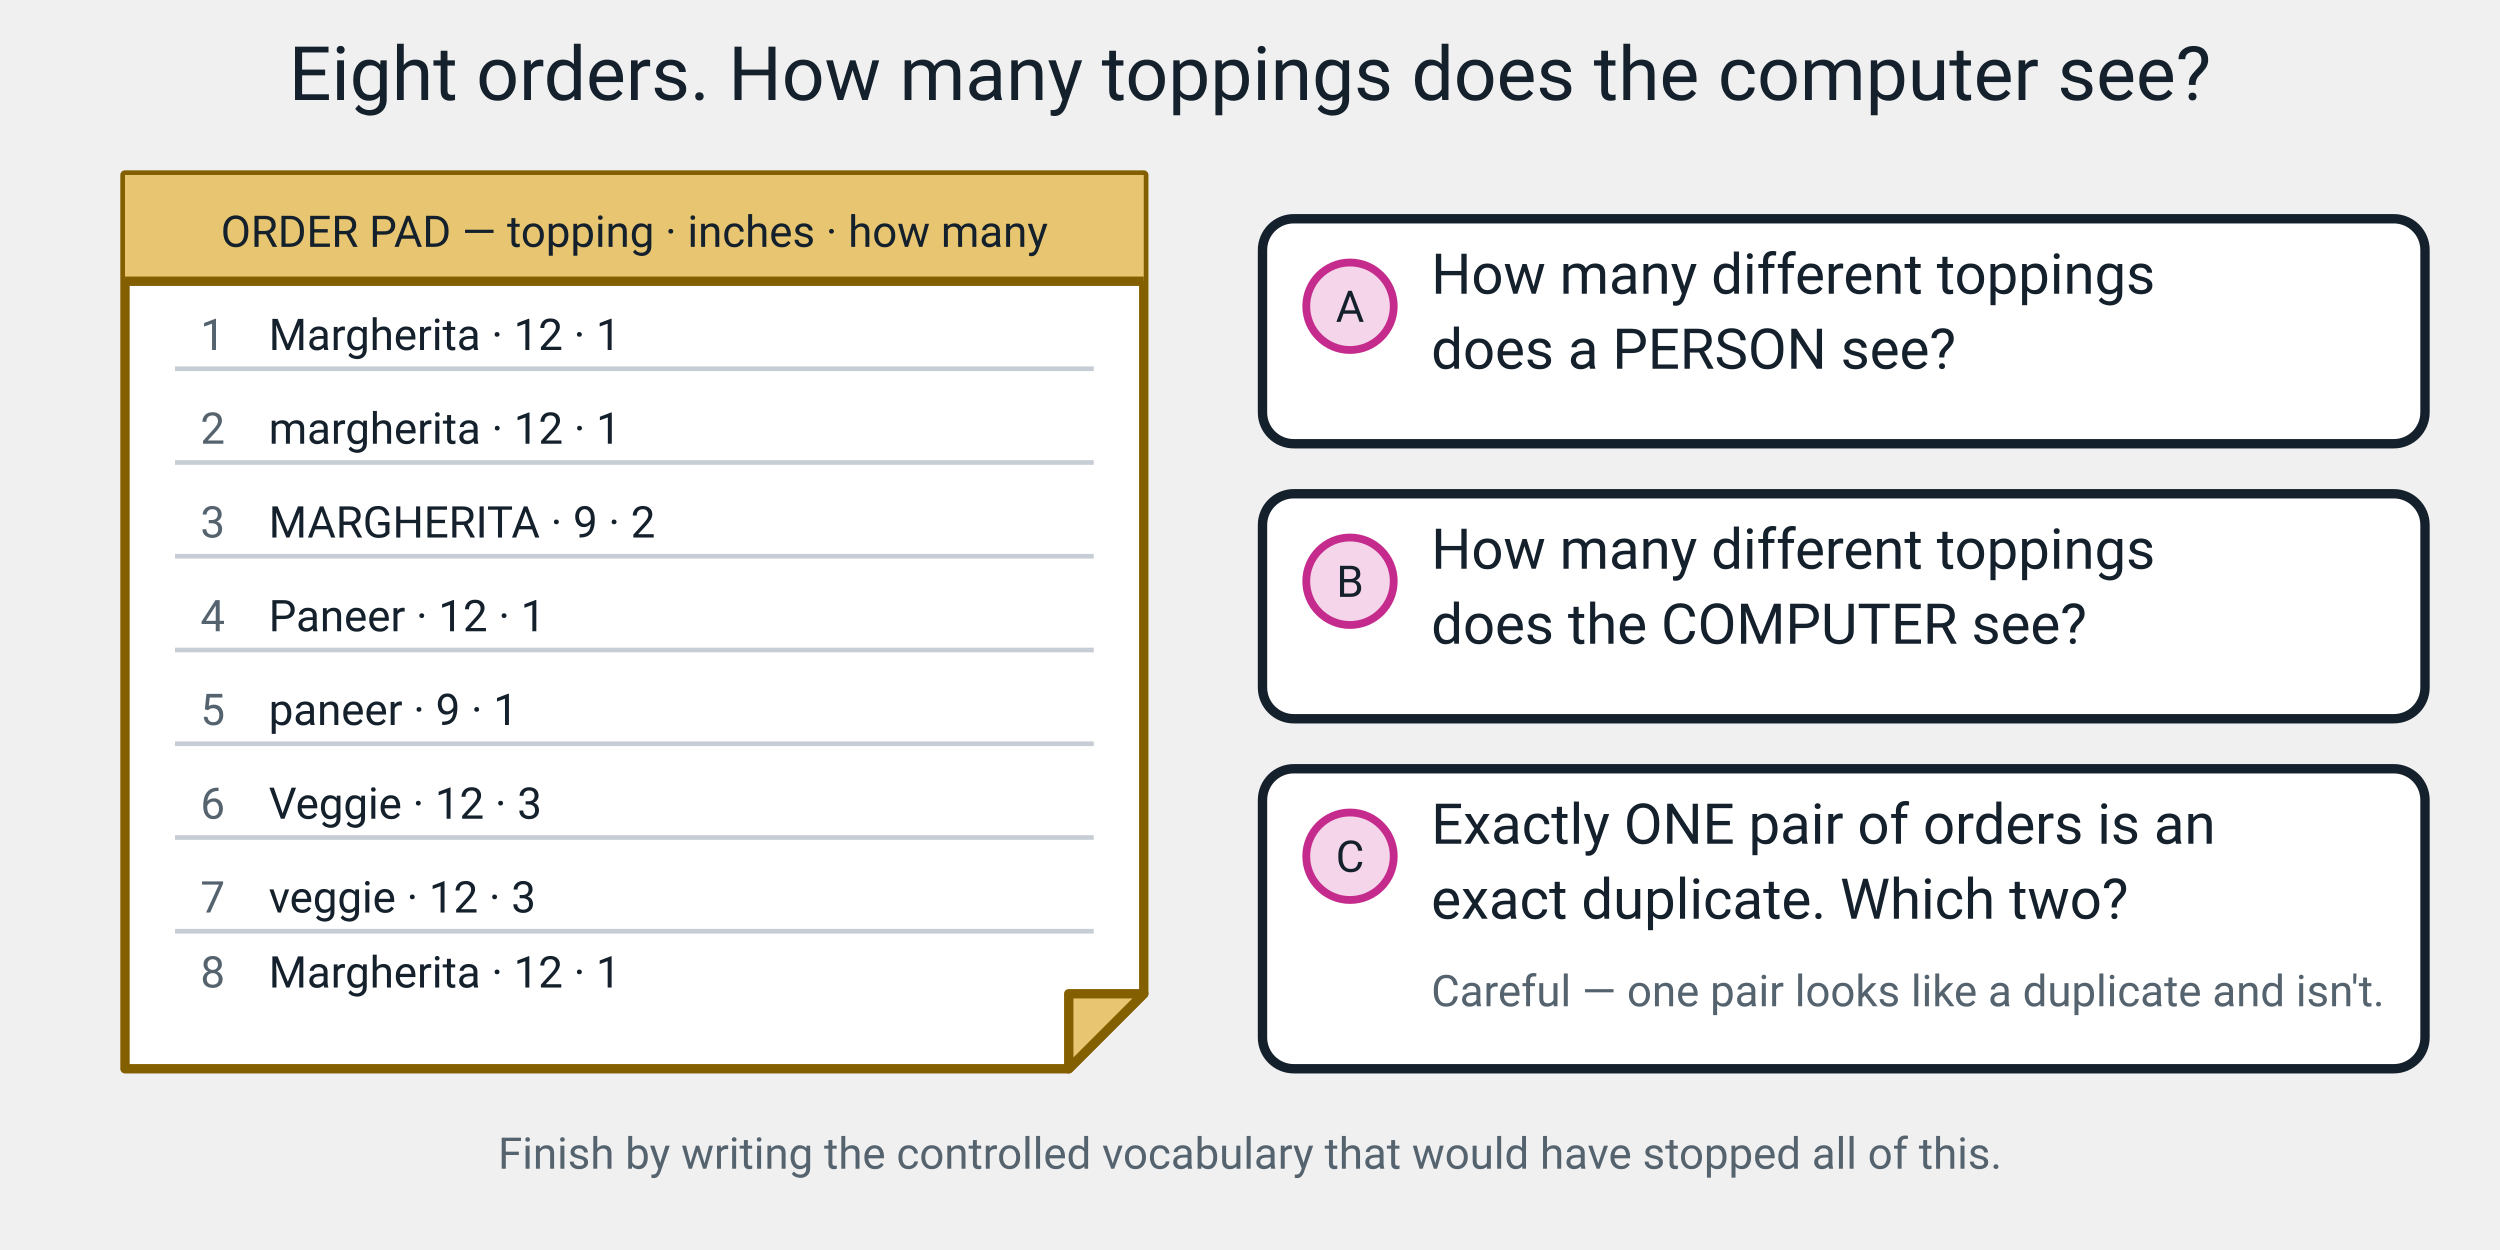
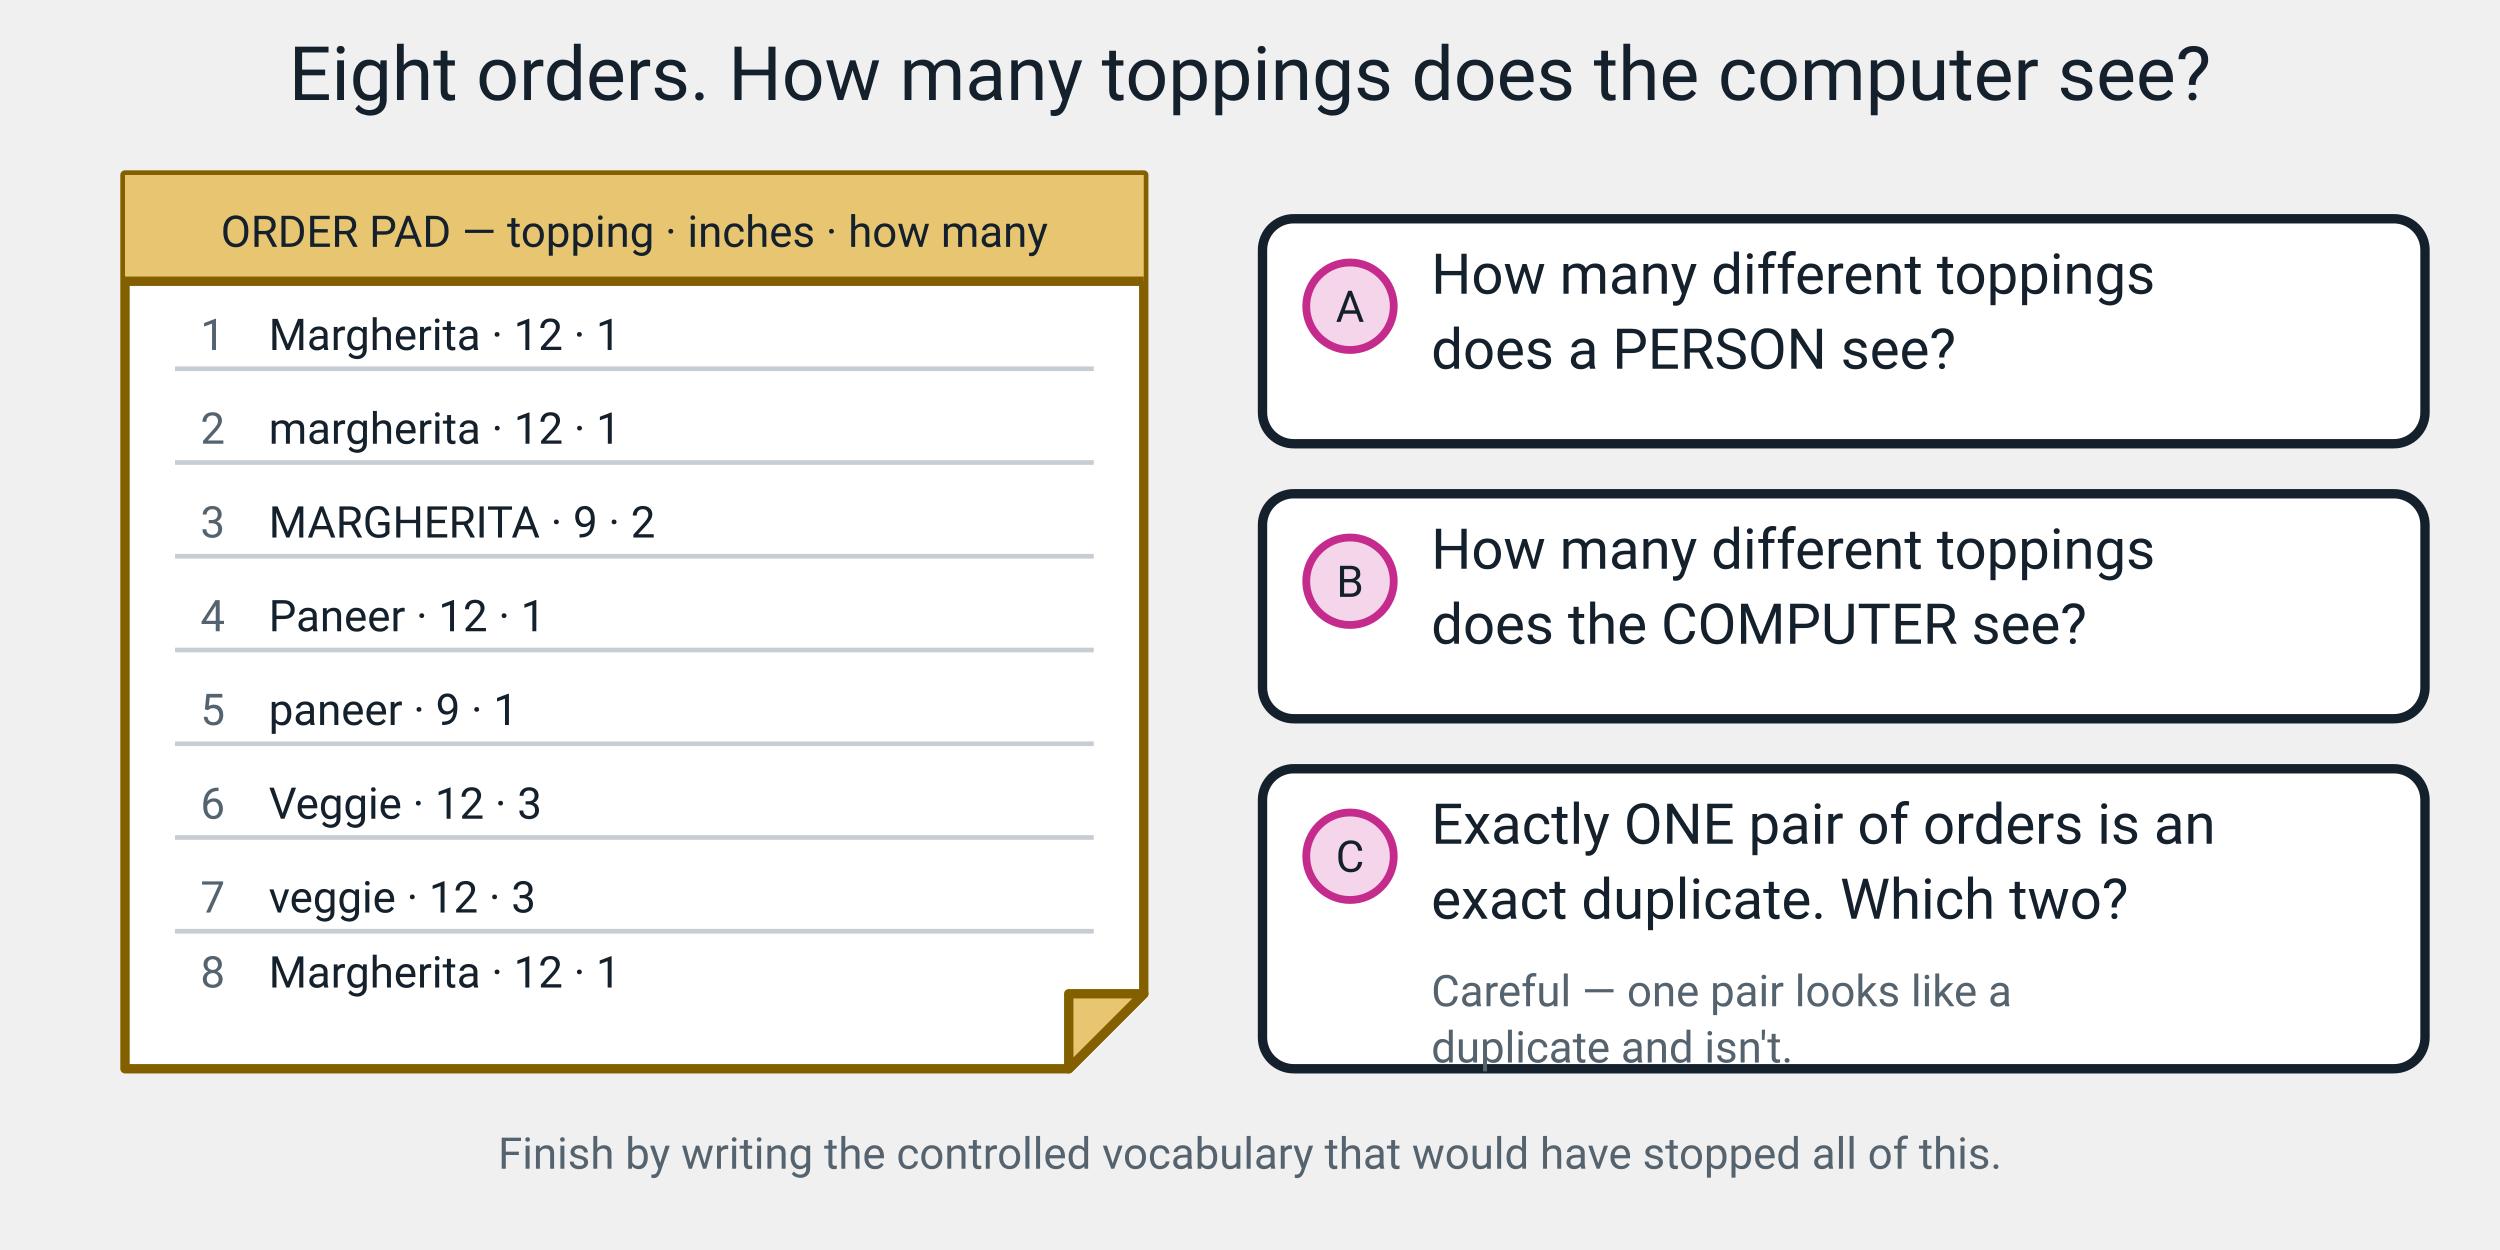
<svg xmlns="http://www.w3.org/2000/svg" viewBox="0 0 800 400" role="img">
  <text x="400" y="32" font-family="ui-sans-serif, system-ui, -apple-system, 'Segoe UI', Roboto, sans-serif" font-size="24" fill="#14202B" text-anchor="middle">Eight orders. How many toppings does the computer see?</text>
  <path d="M40 56 H366 V318 L342 342 H40 Z" fill="#FFFFFF" stroke="#845F00" stroke-width="3" stroke-linejoin="round" />
  <path d="M342 342 V318 H366 Z" fill="#E8C671" stroke="#845F00" stroke-width="3" stroke-linejoin="round" />
  <rect x="40" y="56" width="326" height="34" fill="#E8C671" stroke="none" />
  <line x1="40" y1="90" x2="366" y2="90" stroke="#845F00" stroke-width="3" />
  <text x="203" y="79" font-family="ui-sans-serif, system-ui, -apple-system, 'Segoe UI', Roboto, sans-serif" font-size="14" fill="#14202B" text-anchor="middle">ORDER PAD — topping · inches · how many</text>
  <g stroke="#C7CDD4" stroke-width="1.5">
    <line x1="56" y1="118" x2="350" y2="118" />
    <line x1="56" y1="148" x2="350" y2="148" />
    <line x1="56" y1="178" x2="350" y2="178" />
    <line x1="56" y1="208" x2="350" y2="208" />
    <line x1="56" y1="238" x2="350" y2="238" />
    <line x1="56" y1="268" x2="350" y2="268" />
    <line x1="56" y1="298" x2="350" y2="298" />
  </g>
  <g font-family="ui-sans-serif, system-ui, -apple-system, 'Segoe UI', Roboto, sans-serif" font-size="14" fill="#55636F" text-anchor="end">
    <text x="72" y="112">1</text>
    <text x="72" y="142">2</text>
    <text x="72" y="172">3</text>
    <text x="72" y="202">4</text>
    <text x="72" y="232">5</text>
    <text x="72" y="262">6</text>
    <text x="72" y="292">7</text>
    <text x="72" y="316">8</text>
  </g>
  <g font-family="ui-sans-serif, system-ui, -apple-system, 'Segoe UI', Roboto, sans-serif" font-size="14" fill="#14202B">
    <text x="86" y="112">Margherita · 12 · 1</text>
    <text x="86" y="142">margherita · 12 · 1</text>
    <text x="86" y="172">MARGHERITA · 9 · 2</text>
    <text x="86" y="202">Paneer · 12 · 1</text>
    <text x="86" y="232">paneer · 9 · 1</text>
    <text x="86" y="262">Veggie · 12 · 3</text>
    <text x="86" y="292">veggie · 12 · 3</text>
    <text x="86" y="316">Margherita · 12 · 1</text>
  </g>
  <g fill="#FFFFFF" stroke="#14202B" stroke-width="3" stroke-linejoin="round">
    <rect x="404" y="70" width="372" height="72" rx="10" />
    <rect x="404" y="158" width="372" height="72" rx="10" />
    <rect x="404" y="246" width="372" height="96" rx="10" />
  </g>
  <g>
    <circle cx="432" cy="98" r="14" fill="#F4D5E9" stroke="#C42B8C" stroke-width="2.5" />
    <text x="432" y="103" font-family="ui-sans-serif, system-ui, -apple-system, 'Segoe UI', Roboto, sans-serif" font-size="14" fill="#14202B" text-anchor="middle">A</text>
    <circle cx="432" cy="186" r="14" fill="#F4D5E9" stroke="#C42B8C" stroke-width="2.5" />
    <text x="432" y="191" font-family="ui-sans-serif, system-ui, -apple-system, 'Segoe UI', Roboto, sans-serif" font-size="14" fill="#14202B" text-anchor="middle">B</text>
    <circle cx="432" cy="274" r="14" fill="#F4D5E9" stroke="#C42B8C" stroke-width="2.5" />
    <text x="432" y="279" font-family="ui-sans-serif, system-ui, -apple-system, 'Segoe UI', Roboto, sans-serif" font-size="14" fill="#14202B" text-anchor="middle">C</text>
  </g>
  <g font-family="ui-sans-serif, system-ui, -apple-system, 'Segoe UI', Roboto, sans-serif" font-size="18" fill="#14202B">
    <text x="458" y="94">How many different toppings</text>
    <text x="458" y="118">does a PERSON see?</text>
    <text x="458" y="182">How many different toppings</text>
    <text x="458" y="206">does the COMPUTER see?</text>
    <text x="458" y="270">Exactly ONE pair of orders is an</text>
    <text x="458" y="294">exact duplicate. Which two?</text>
  </g>
-   <text x="458" y="322" font-family="ui-sans-serif, system-ui, -apple-system, 'Segoe UI', Roboto, sans-serif" font-size="14" fill="#55636F">Careful — one pair looks like a duplicate and isn't.</text>
+   <text x="458" y="322" font-family="ui-sans-serif, system-ui, -apple-system, 'Segoe UI', Roboto, sans-serif" font-size="14" fill="#55636F">Careful — one pair looks like a</text>
+   <text x="458" y="340" font-family="ui-sans-serif, system-ui, -apple-system, 'Segoe UI', Roboto, sans-serif" font-size="14" fill="#55636F">duplicate and isn't.</text>
  <text x="400" y="374" font-family="ui-sans-serif, system-ui, -apple-system, 'Segoe UI', Roboto, sans-serif" font-size="14" fill="#55636F" text-anchor="middle">Finish by writing the controlled vocabulary that would have stopped all of this.</text>
</svg>
